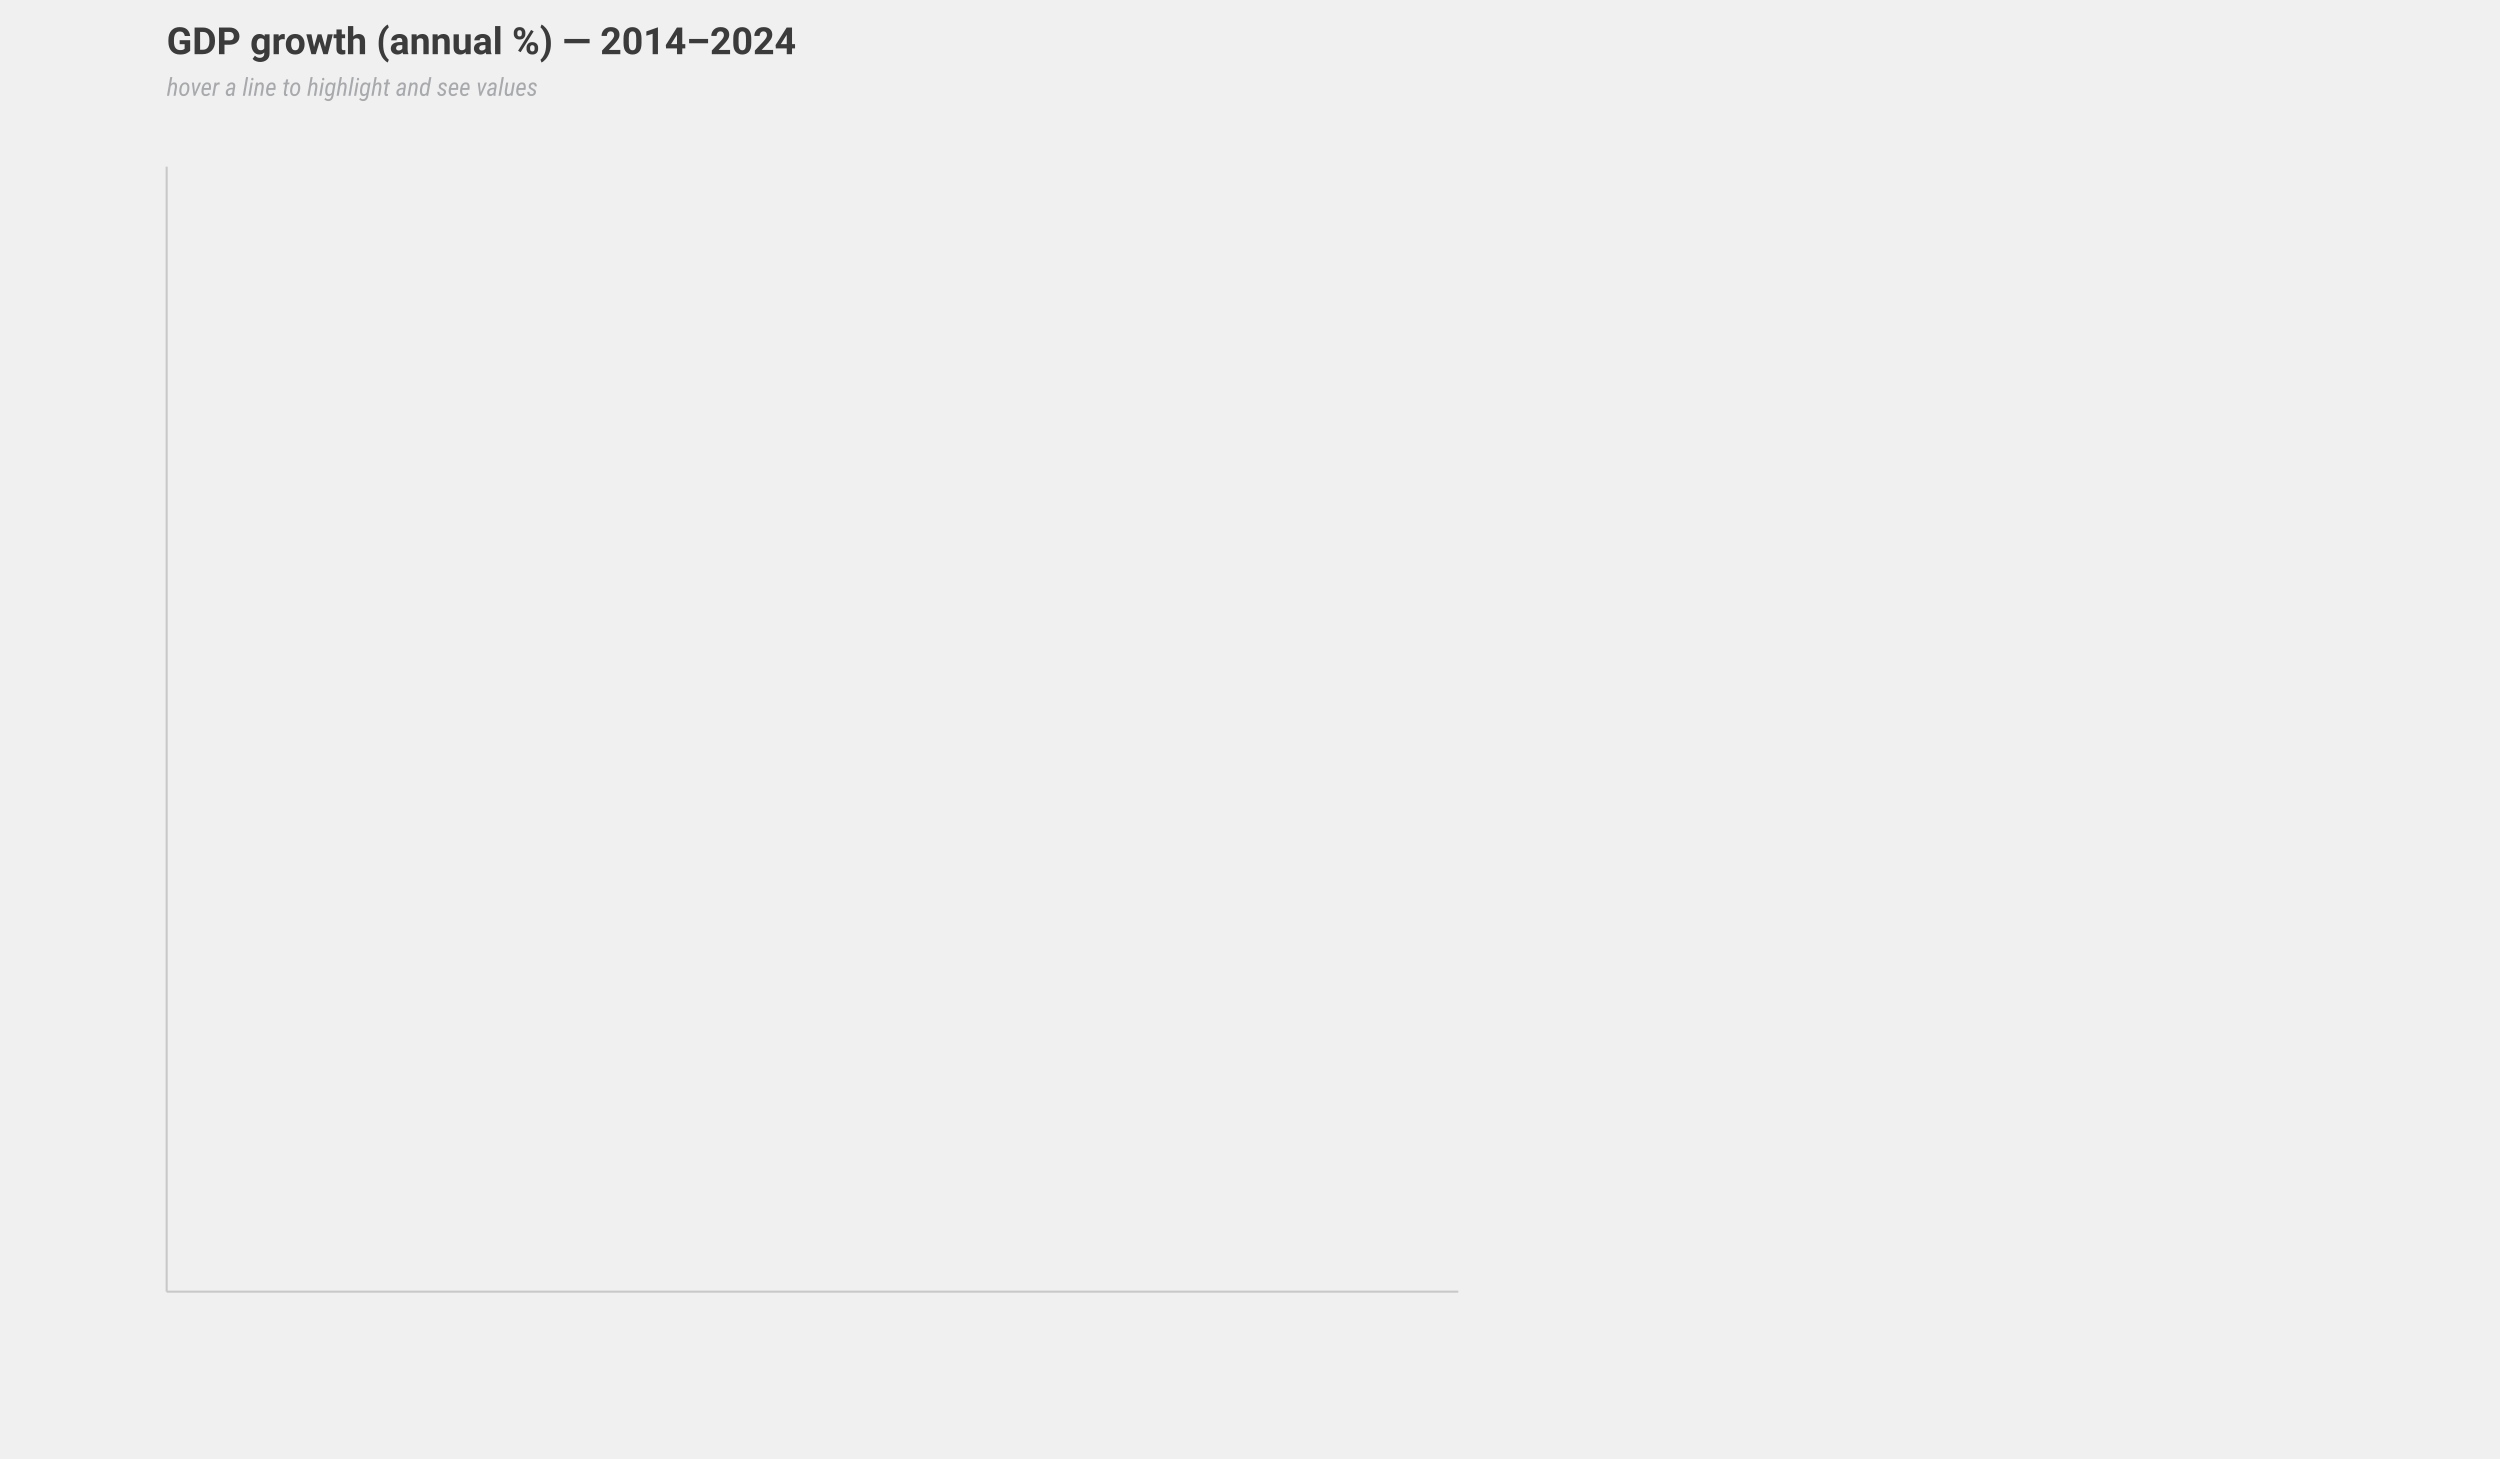
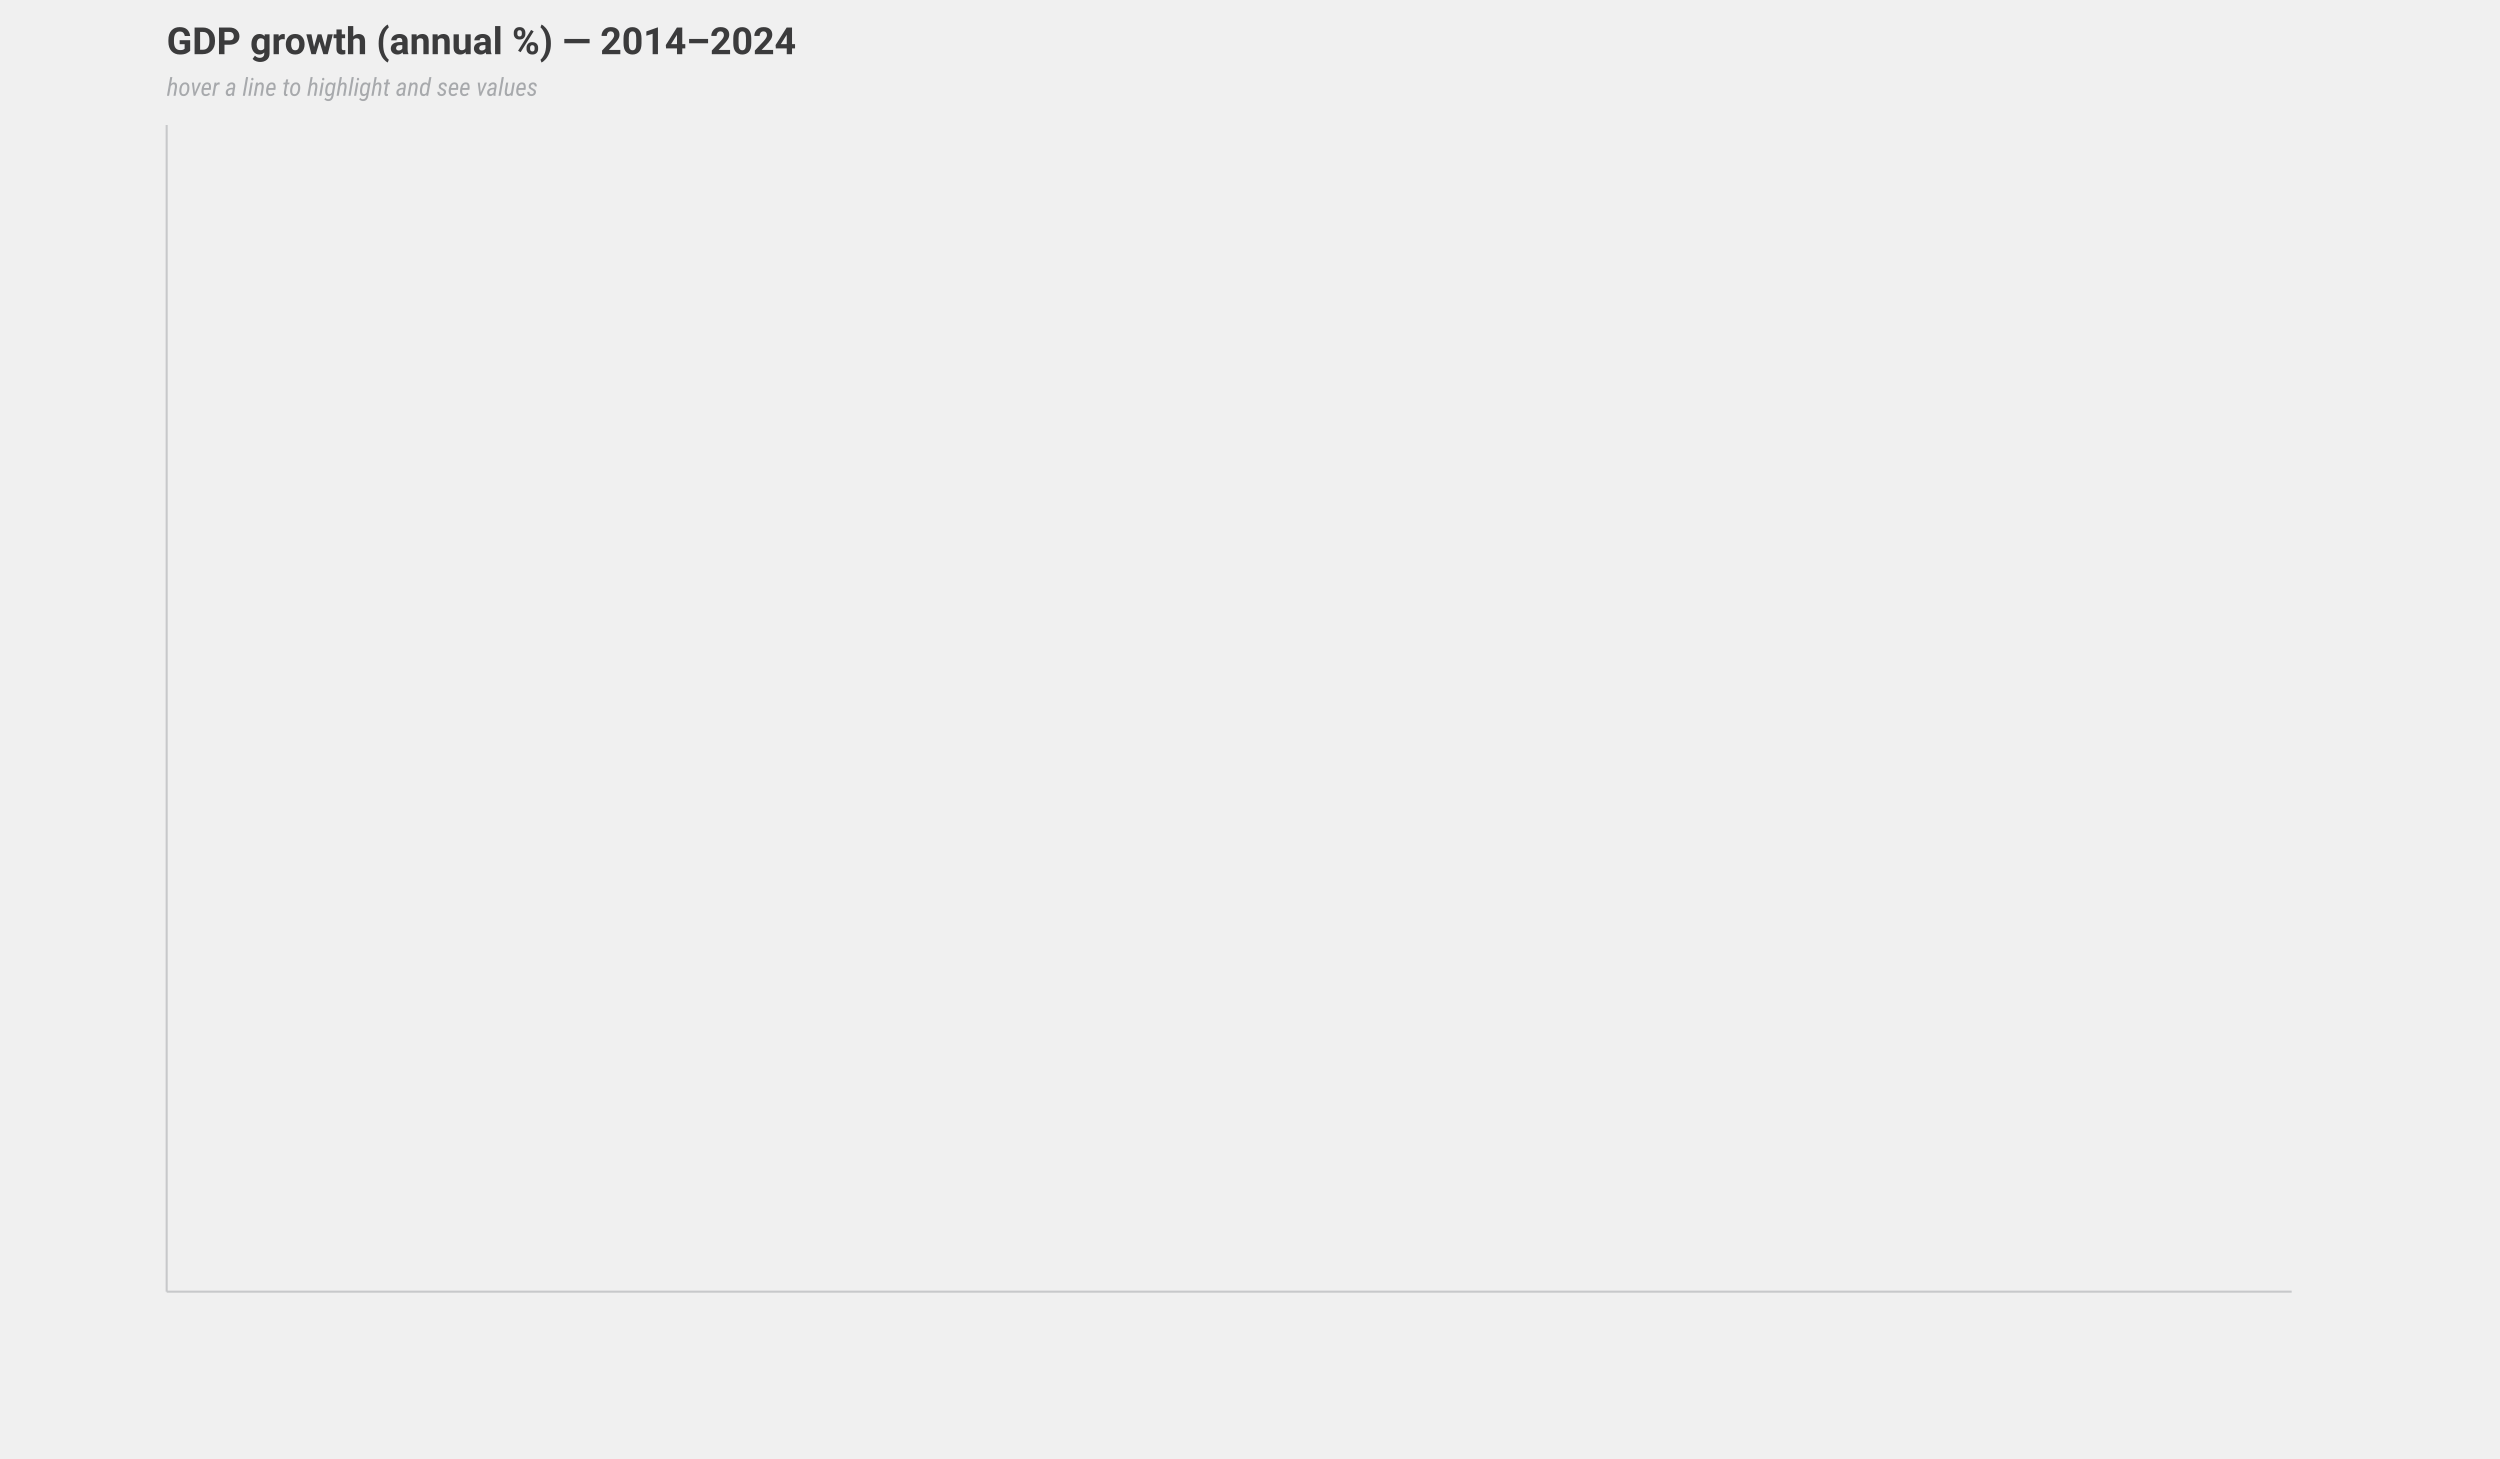
<svg xmlns="http://www.w3.org/2000/svg" width="100%" height="100%" viewBox="0 0 1200 700" role="img" aria-label="Interactive GDP growth line chart (hover to highlight)">
  <style>
    text{font-family:'Roboto Condensed',Roboto,Arial,Helvetica,sans-serif; font-size:12px; fill:#a7a9ac;}
    #maintitle{font-size:18px; fill:#3b3b3c; font-family:Roboto,Arial,Helvetica,sans-serif;}
    .axis{stroke:#c7c8ca; stroke-width:1;}
    .grid{stroke:#ededee; stroke-width:0.5;}
    .country-line{fill:none; stroke-width:1.5; opacity:0.9; transition:opacity 120ms, stroke-width 120ms;}
    .country-line.dim{opacity:0.12;}
    .country-line.highlight{stroke-width:3; opacity:1; }
    .point{fill-opacity:0.0; pointer-events:visible; } /* make small hover target without visible clutter */
    .point.visible{fill-opacity:1; r:3.2; }
    .legend-text{font-size:11px; font-style:italic; fill:#6d6e71;}
    .tooltip-rect{fill:#fff; stroke:#333; stroke-width:0.8; rx:4; ry:4; opacity:0.95;}
    .tooltip-text{font-size:16px; font-weight:700; fill:#3b3b3c; font-family:Roboto,Arial,Helvetica,sans-serif;}
    .value-text{font-size:14px; fill:#6d6e71;}
    #yaxis-label{font-weight:700; fill:#3b3b3c;}
  </style>
  <text x="80" y="26" font-weight="700" id="maintitle">GDP growth (annual %) — 2014–2024</text>
  <text x="80" y="46" style="font-style:italic;">hover a line to highlight and see values</text>
  <g id="plot" transform="translate(0,0)">
-     <line x1="80" y1="620" x2="700" y2="620" class="axis" />
-     <line x1="80" y1="80" x2="80" y2="620" class="axis" />
+     <line x1="80" y1="620" x2="1100" y2="620" class="axis" />
+     <line x1="80" y1="60" x2="80" y2="620" class="axis" />
  </g>
  <g id="legend" transform="translate(1120,60)" />
  <g id="tooltip" visibility="hidden">
    <rect id="tt-rect" x="0" y="0" width="120" height="44" class="tooltip-rect" />
    <text id="tt-name" x="8" y="18" class="tooltip-text">Country</text>
    <text id="tt-value" x="8" y="36" class="value-text">Year: val%</text>
  </g>
</svg>
